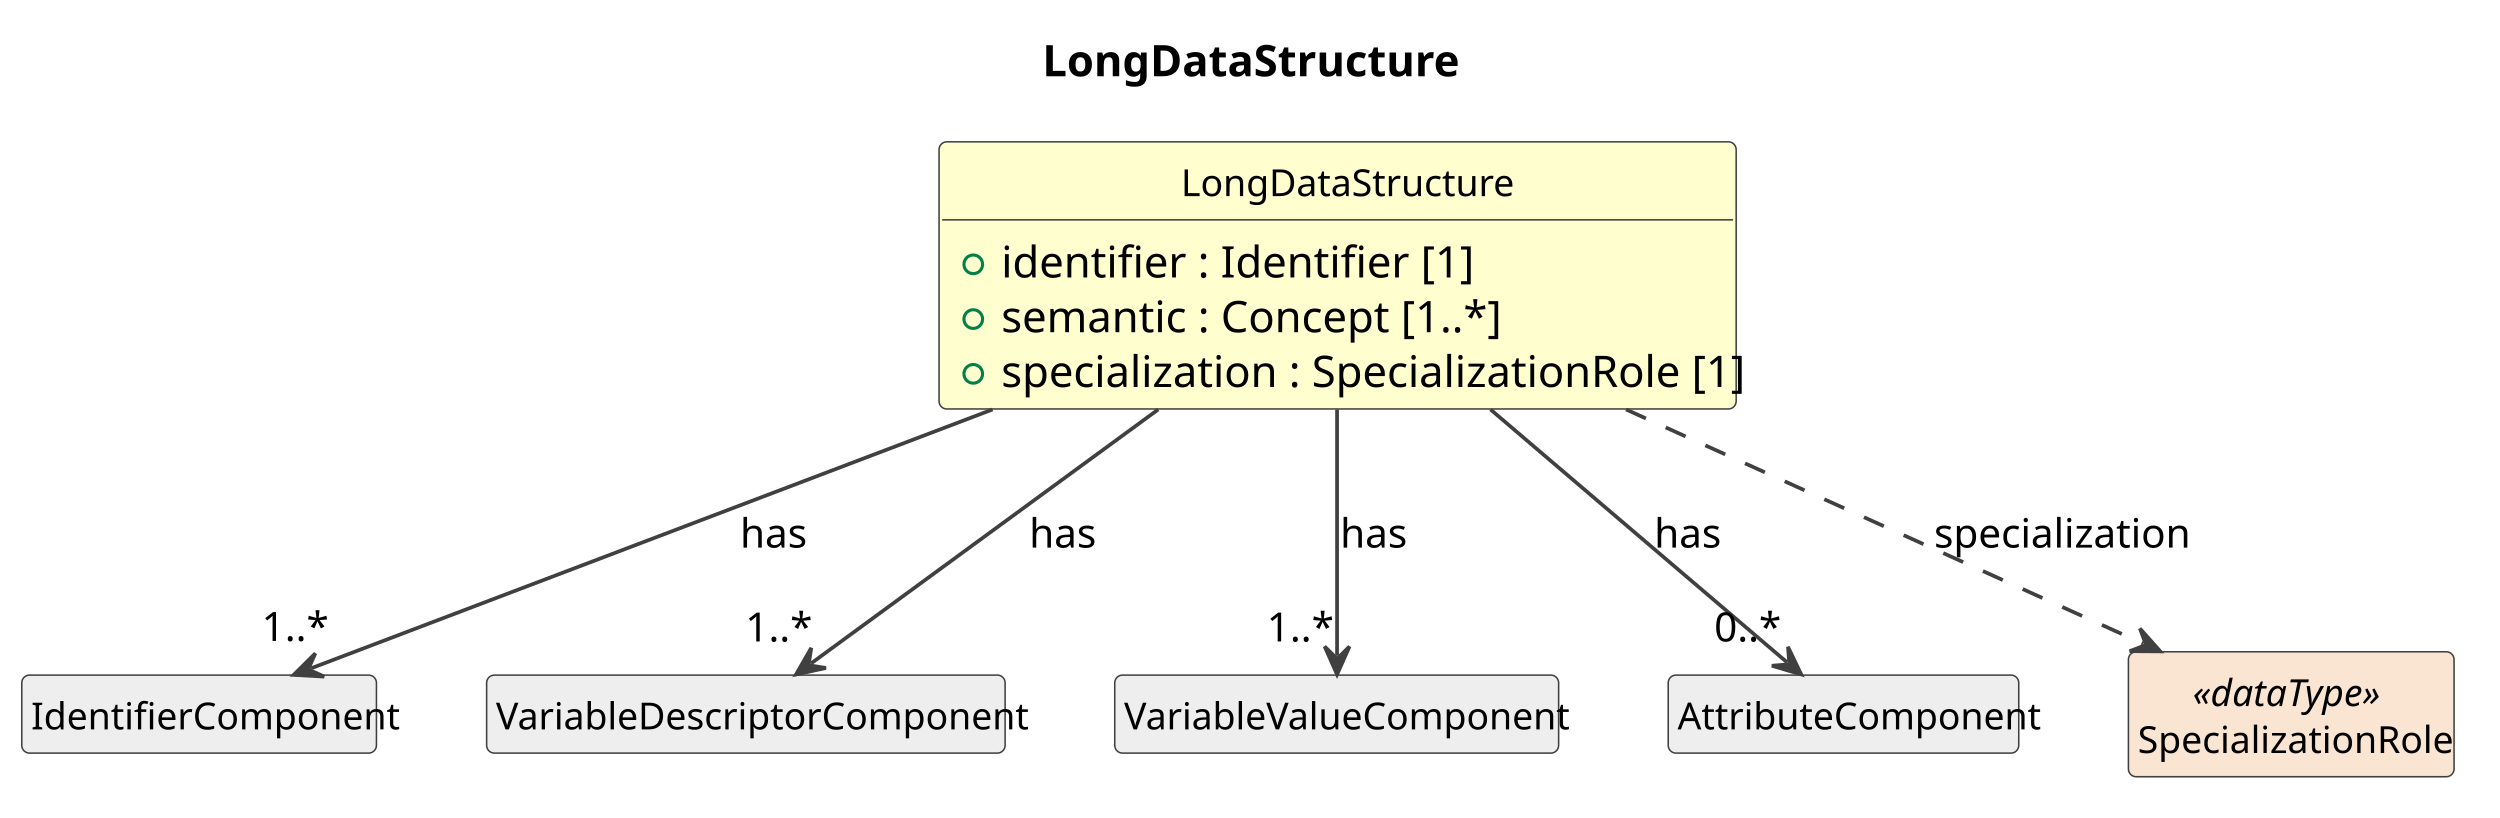
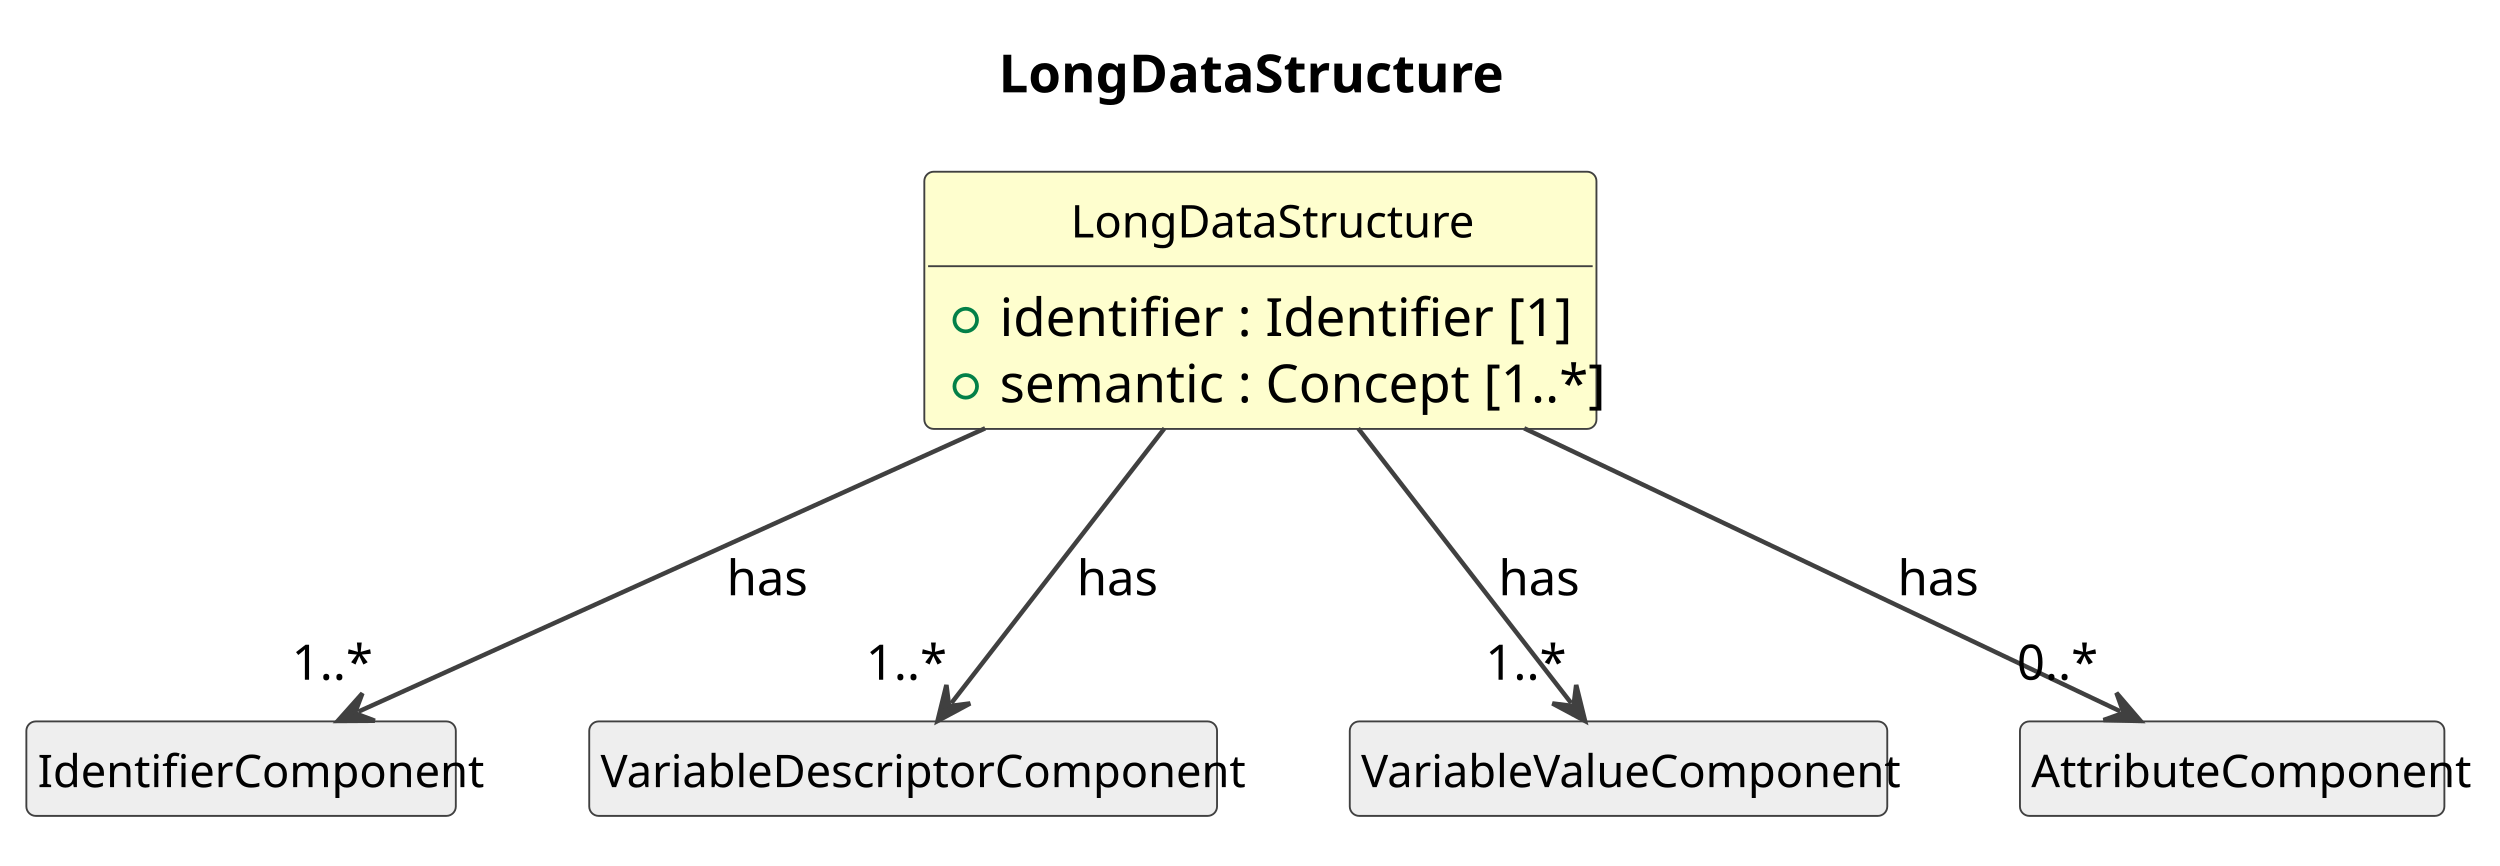
- <svg xmlns="http://www.w3.org/2000/svg" contentStyleType="text/css" data-diagram-type="CLASS" height="263px" preserveAspectRatio="none" style="width:804px;height:263px;background:#FFFFFF;" version="1.1" viewBox="0 0 804 263" width="804px" zoomAndPan="magnify">
+ <svg xmlns="http://www.w3.org/2000/svg" contentStyleType="text/css" data-diagram-type="CLASS" height="230px" preserveAspectRatio="none" style="width:664px;height:230px;background:#FFFFFF;" version="1.1" viewBox="0 0 664 230" width="664px" zoomAndPan="magnify">
  <defs />
  <g>
    <g class="title" data-source-line="1">
-       <text fill="#000000" font-family="sans-serif" font-size="14" font-weight="700" lengthAdjust="spacing" textLength="126.786" x="335.219" y="24.533">LongDataStructure</text>
+       <text fill="#000000" font-family="sans-serif" font-size="14" font-weight="700" lengthAdjust="spacing" textLength="126.786" x="265.221" y="24.533">LongDataStructure</text>
    </g>
    <g class="entity" data-qualified-name="LongDataStructure" data-source-line="12" id="ent0002">
-       <rect fill="#FEFECE" height="85.922" rx="2.5" ry="2.5" style="stroke:#404040;stroke-width:0.5;" width="256.351" x="302" y="45.609" />
-       <text fill="#000000" font-family="sans-serif" font-size="12" lengthAdjust="spacing" textLength="100.728" x="379.811" y="63.066">LongDataStructure</text>
-       <line style="stroke:#404040;stroke-width:0.5;" x1="303" x2="557.351" y1="70.703" y2="70.703" />
+       <rect fill="#FEFECE" height="68.312" rx="2.5" ry="2.5" style="stroke:#404040;stroke-width:0.5;" width="178.517" x="245.5" y="45.609" />
+       <text fill="#000000" font-family="sans-serif" font-size="12" lengthAdjust="spacing" textLength="100.728" x="284.394" y="63.066">LongDataStructure</text>
+       <line style="stroke:#404040;stroke-width:0.5;" x1="246.5" x2="423.017" y1="70.703" y2="70.703" />
      <g data-visibility-modifier="PUBLIC_FIELD">
-         <ellipse cx="313" cy="85.008" fill="none" rx="3" ry="3" style="stroke:#038048;stroke-width:1;" />
+         <ellipse cx="256.5" cy="85.008" fill="none" rx="3" ry="3" style="stroke:#038048;stroke-width:1;" />
      </g>
-       <text fill="#000000" font-family="sans-serif" font-size="14" lengthAdjust="spacing" textLength="137.737" x="322" y="89.236">identifier : Identifier [1]</text>
+       <text fill="#000000" font-family="sans-serif" font-size="14" lengthAdjust="spacing" textLength="137.737" x="265.5" y="89.236">identifier : Identifier [1]</text>
      <g data-visibility-modifier="PUBLIC_FIELD">
-         <ellipse cx="313" cy="102.617" fill="none" rx="3" ry="3" style="stroke:#038048;stroke-width:1;" />
+         <ellipse cx="256.5" cy="102.617" fill="none" rx="3" ry="3" style="stroke:#038048;stroke-width:1;" />
      </g>
-       <text fill="#000000" font-family="sans-serif" font-size="14" lengthAdjust="spacing" textLength="152.517" x="322" y="106.846">semantic : Concept [1..*]</text>
-       <g data-visibility-modifier="PUBLIC_FIELD">
-         <ellipse cx="313" cy="120.227" fill="none" rx="3" ry="3" style="stroke:#038048;stroke-width:1;" />
-       </g>
-       <text fill="#000000" font-family="sans-serif" font-size="14" lengthAdjust="spacing" textLength="230.351" x="322" y="124.455">specialization : SpecializationRole [1]</text>
+       <text fill="#000000" font-family="sans-serif" font-size="14" lengthAdjust="spacing" textLength="152.517" x="265.5" y="106.846">semantic : Concept [1..*]</text>
    </g>
-     <g class="entity" data-qualified-name="IdentifierComponent" data-source-line="17" id="ent0003">
-       <rect fill="#EEEEEE" height="25.094" rx="2.5" ry="2.5" style="stroke:#404040;stroke-width:0.5;" width="114.064" x="7" y="217.109" />
-       <text fill="#000000" font-family="sans-serif" font-size="12" lengthAdjust="spacing" textLength="108.064" x="10" y="234.566">IdentifierComponent</text>
+     <g class="entity" data-qualified-name="IdentifierComponent" data-source-line="16" id="ent0003">
+       <rect fill="#EEEEEE" height="25.094" rx="2.5" ry="2.5" style="stroke:#404040;stroke-width:0.5;" width="114.064" x="7" y="191.609" />
+       <text fill="#000000" font-family="sans-serif" font-size="12" lengthAdjust="spacing" textLength="108.064" x="10" y="209.066">IdentifierComponent</text>
    </g>
-     <g class="entity" data-qualified-name="VariableDescriptorComponent" data-source-line="19" id="ent0005">
-       <rect fill="#EEEEEE" height="25.094" rx="2.5" ry="2.5" style="stroke:#404040;stroke-width:0.5;" width="166.746" x="156.5" y="217.109" />
-       <text fill="#000000" font-family="sans-serif" font-size="12" lengthAdjust="spacing" textLength="160.746" x="159.5" y="234.566">VariableDescriptorComponent</text>
+     <g class="entity" data-qualified-name="VariableDescriptorComponent" data-source-line="18" id="ent0005">
+       <rect fill="#EEEEEE" height="25.094" rx="2.5" ry="2.5" style="stroke:#404040;stroke-width:0.5;" width="166.746" x="156.5" y="191.609" />
+       <text fill="#000000" font-family="sans-serif" font-size="12" lengthAdjust="spacing" textLength="160.746" x="159.5" y="209.066">VariableDescriptorComponent</text>
    </g>
-     <g class="entity" data-qualified-name="VariableValueComponent" data-source-line="21" id="ent0007">
-       <rect fill="#EEEEEE" height="25.094" rx="2.5" ry="2.5" style="stroke:#404040;stroke-width:0.5;" width="142.758" x="358.5" y="217.109" />
-       <text fill="#000000" font-family="sans-serif" font-size="12" lengthAdjust="spacing" textLength="136.758" x="361.5" y="234.566">VariableValueComponent</text>
+     <g class="entity" data-qualified-name="VariableValueComponent" data-source-line="20" id="ent0007">
+       <rect fill="#EEEEEE" height="25.094" rx="2.5" ry="2.5" style="stroke:#404040;stroke-width:0.5;" width="142.758" x="358.5" y="191.609" />
+       <text fill="#000000" font-family="sans-serif" font-size="12" lengthAdjust="spacing" textLength="136.758" x="361.5" y="209.066">VariableValueComponent</text>
    </g>
-     <g class="entity" data-qualified-name="AttributeComponent" data-source-line="23" id="ent0009">
-       <rect fill="#EEEEEE" height="25.094" rx="2.5" ry="2.5" style="stroke:#404040;stroke-width:0.5;" width="112.728" x="536.5" y="217.109" />
-       <text fill="#000000" font-family="sans-serif" font-size="12" lengthAdjust="spacing" textLength="106.728" x="539.5" y="234.566">AttributeComponent</text>
+     <g class="entity" data-qualified-name="AttributeComponent" data-source-line="22" id="ent0009">
+       <rect fill="#EEEEEE" height="25.094" rx="2.5" ry="2.5" style="stroke:#404040;stroke-width:0.5;" width="112.728" x="536.5" y="191.609" />
+       <text fill="#000000" font-family="sans-serif" font-size="12" lengthAdjust="spacing" textLength="106.728" x="539.5" y="209.066">AttributeComponent</text>
    </g>
-     <g class="entity" data-qualified-name="SpecializationRole" data-source-line="25" id="ent0011">
-       <rect fill="#FAE5D3" height="40.188" rx="2.5" ry="2.5" style="stroke:#404040;stroke-width:0.5;" width="104.725" x="684.5" y="209.609" />
-       <text fill="#000000" font-family="sans-serif" font-size="12" font-style="italic" lengthAdjust="spacing" textLength="63.381" x="705.172" y="227.066">«dataType»</text>
-       <text fill="#000000" font-family="sans-serif" font-size="12" lengthAdjust="spacing" textLength="98.725" x="687.5" y="242.16">SpecializationRole</text>
+     <g class="link" data-entity-1="ent0002" data-entity-2="ent0003" data-link-type="dependency" data-source-line="17" id="lnk4">
+       <path codeLine="17" d="M261.66,113.759 C204.61,139.549 134.237,171.358 95.167,189.018" fill="none" id="LongDataStructure-to-IdentifierComponent" style="stroke:#404040;stroke-width:1.2;" />
+       <polygon fill="#404040" points="89.7,191.489,99.549,191.427,94.256,189.43,96.254,184.137,89.7,191.489" style="stroke:#404040;stroke-width:1.2;" />
+       <text fill="#000000" font-family="sans-serif" font-size="13" lengthAdjust="spacing" textLength="20.96" x="193" y="158.105">has</text>
+       <text fill="#000000" font-family="sans-serif" font-size="13" lengthAdjust="spacing" textLength="19.513" x="77.475" y="180.532">1..*</text>
    </g>
-     <g class="link" data-entity-1="ent0002" data-entity-2="ent0003" data-link-type="dependency" data-source-line="18" id="lnk4">
-       <path codeLine="18" d="M319.19,131.689 C241.56,161.179 148.889,196.369 100.039,214.919" fill="none" id="LongDataStructure-to-IdentifierComponent" style="stroke:#404040;stroke-width:1.2;" />
-       <polygon fill="#404040" points="94.43,217.049,104.264,217.594,99.104,215.274,101.424,210.115,94.43,217.049" style="stroke:#404040;stroke-width:1.2;" />
-       <text fill="#000000" font-family="sans-serif" font-size="13" lengthAdjust="spacing" textLength="20.96" x="238" y="176.105">has</text>
-       <text fill="#000000" font-family="sans-serif" font-size="13" lengthAdjust="spacing" textLength="19.513" x="84.156" y="206.117">1..*</text>
+     <g class="link" data-entity-1="ent0002" data-entity-2="ent0005" data-link-type="dependency" data-source-line="19" id="lnk6">
+       <path codeLine="19" d="M309.29,113.759 C289.29,139.549 266.388,169.089 252.688,186.749" fill="none" id="LongDataStructure-to-VariableDescriptorComponent" style="stroke:#404040;stroke-width:1.2;" />
+       <polygon fill="#404040" points="249.01,191.489,257.687,186.83,252.075,187.539,251.366,181.927,249.01,191.489" style="stroke:#404040;stroke-width:1.2;" />
+       <text fill="#000000" font-family="sans-serif" font-size="13" lengthAdjust="spacing" textLength="20.96" x="286" y="158.105">has</text>
+       <text fill="#000000" font-family="sans-serif" font-size="13" lengthAdjust="spacing" textLength="19.513" x="229.966" y="180.532">1..*</text>
    </g>
-     <g class="link" data-entity-1="ent0002" data-entity-2="ent0005" data-link-type="dependency" data-source-line="20" id="lnk6">
-       <path codeLine="20" d="M372.48,131.689 C332.28,161.099 286.273,194.757 260.843,213.357" fill="none" id="LongDataStructure-to-VariableDescriptorComponent" style="stroke:#404040;stroke-width:1.2;" />
-       <polygon fill="#404040" points="256,216.899,265.626,214.815,260.036,213.948,260.903,208.358,256,216.899" style="stroke:#404040;stroke-width:1.2;" />
-       <text fill="#000000" font-family="sans-serif" font-size="13" lengthAdjust="spacing" textLength="20.96" x="331" y="176.105">has</text>
-       <text fill="#000000" font-family="sans-serif" font-size="13" lengthAdjust="spacing" textLength="19.513" x="239.71" y="206.291">1..*</text>
+     <g class="link" data-entity-1="ent0002" data-entity-2="ent0007" data-link-type="dependency" data-source-line="21" id="lnk8">
+       <path codeLine="21" d="M360.71,113.759 C380.71,139.549 403.612,169.089 417.312,186.749" fill="none" id="LongDataStructure-to-VariableValueComponent" style="stroke:#404040;stroke-width:1.2;" />
+       <polygon fill="#404040" points="420.99,191.489,418.634,181.927,417.925,187.539,412.313,186.83,420.99,191.489" style="stroke:#404040;stroke-width:1.2;" />
+       <text fill="#000000" font-family="sans-serif" font-size="13" lengthAdjust="spacing" textLength="20.96" x="398" y="158.105">has</text>
+       <text fill="#000000" font-family="sans-serif" font-size="13" lengthAdjust="spacing" textLength="19.513" x="394.51" y="180.532">1..*</text>
    </g>
-     <g class="link" data-entity-1="ent0002" data-entity-2="ent0007" data-link-type="dependency" data-source-line="22" id="lnk8">
-       <path codeLine="22" d="M430,131.689 C430,161.099 430,192.299 430,210.899" fill="none" id="LongDataStructure-to-VariableValueComponent" style="stroke:#404040;stroke-width:1.2;" />
-       <polygon fill="#404040" points="430,216.899,434,207.899,430,211.899,426,207.899,430,216.899" style="stroke:#404040;stroke-width:1.2;" />
-       <text fill="#000000" font-family="sans-serif" font-size="13" lengthAdjust="spacing" textLength="20.96" x="431" y="176.105">has</text>
-       <text fill="#000000" font-family="sans-serif" font-size="13" lengthAdjust="spacing" textLength="19.513" x="407.408" y="206.291">1..*</text>
-     </g>
-     <g class="link" data-entity-1="ent0002" data-entity-2="ent0009" data-link-type="dependency" data-source-line="24" id="lnk10">
-       <path codeLine="24" d="M479.35,131.689 C513.83,161.099 552.895,194.406 574.705,213.006" fill="none" id="LongDataStructure-to-AttributeComponent" style="stroke:#404040;stroke-width:1.2;" />
-       <polygon fill="#404040" points="579.27,216.899,575.018,208.016,575.466,213.655,569.827,214.103,579.27,216.899" style="stroke:#404040;stroke-width:1.2;" />
-       <text fill="#000000" font-family="sans-serif" font-size="13" lengthAdjust="spacing" textLength="20.96" x="532" y="176.105">has</text>
-       <text fill="#000000" font-family="sans-serif" font-size="13" lengthAdjust="spacing" textLength="19.513" x="551.278" y="206.291">0..*</text>
-     </g>
-     <g class="link" data-entity-1="ent0002" data-entity-2="ent0011" data-link-type="dependency" data-source-line="26" id="lnk12">
-       <path codeLine="26" d="M522.94,131.689 C580.12,157.579 645.184,187.045 689.274,207.005" fill="none" id="LongDataStructure-to-SpecializationRole" style="stroke:#404040;stroke-width:1.2;stroke-dasharray:7,7;" />
-       <polygon fill="#404040" points="694.74,209.479,688.191,202.124,690.185,207.417,684.891,209.412,694.74,209.479" style="stroke:#404040;stroke-width:1.2;" />
-       <text fill="#000000" font-family="sans-serif" font-size="13" lengthAdjust="spacing" textLength="78.044" x="622" y="176.105">specialization</text>
+     <g class="link" data-entity-1="ent0002" data-entity-2="ent0009" data-link-type="dependency" data-source-line="23" id="lnk10">
+       <path codeLine="23" d="M404.82,113.759 C459.14,139.549 525.92,171.256 563.12,188.916" fill="none" id="LongDataStructure-to-AttributeComponent" style="stroke:#404040;stroke-width:1.2;" />
+       <polygon fill="#404040" points="568.54,191.489,562.125,184.016,564.023,189.345,558.694,191.243,568.54,191.489" style="stroke:#404040;stroke-width:1.2;" />
+       <text fill="#000000" font-family="sans-serif" font-size="13" lengthAdjust="spacing" textLength="20.96" x="504" y="158.105">has</text>
+       <text fill="#000000" font-family="sans-serif" font-size="13" lengthAdjust="spacing" textLength="19.513" x="535.693" y="180.532">0..*</text>
    </g>
  </g>
</svg>
